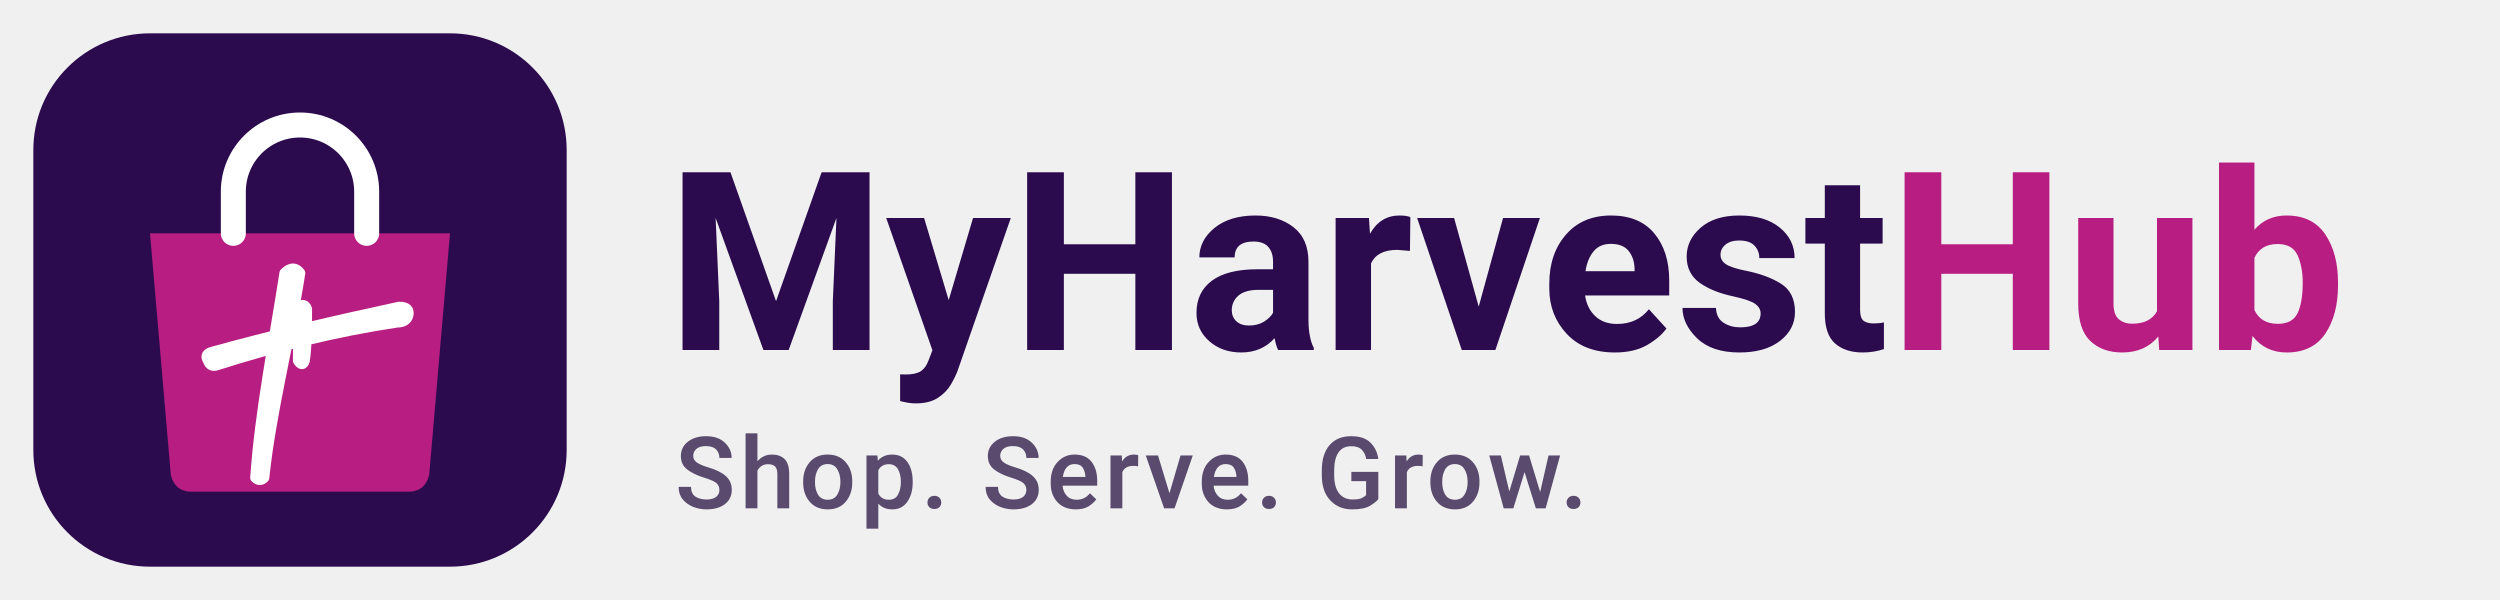
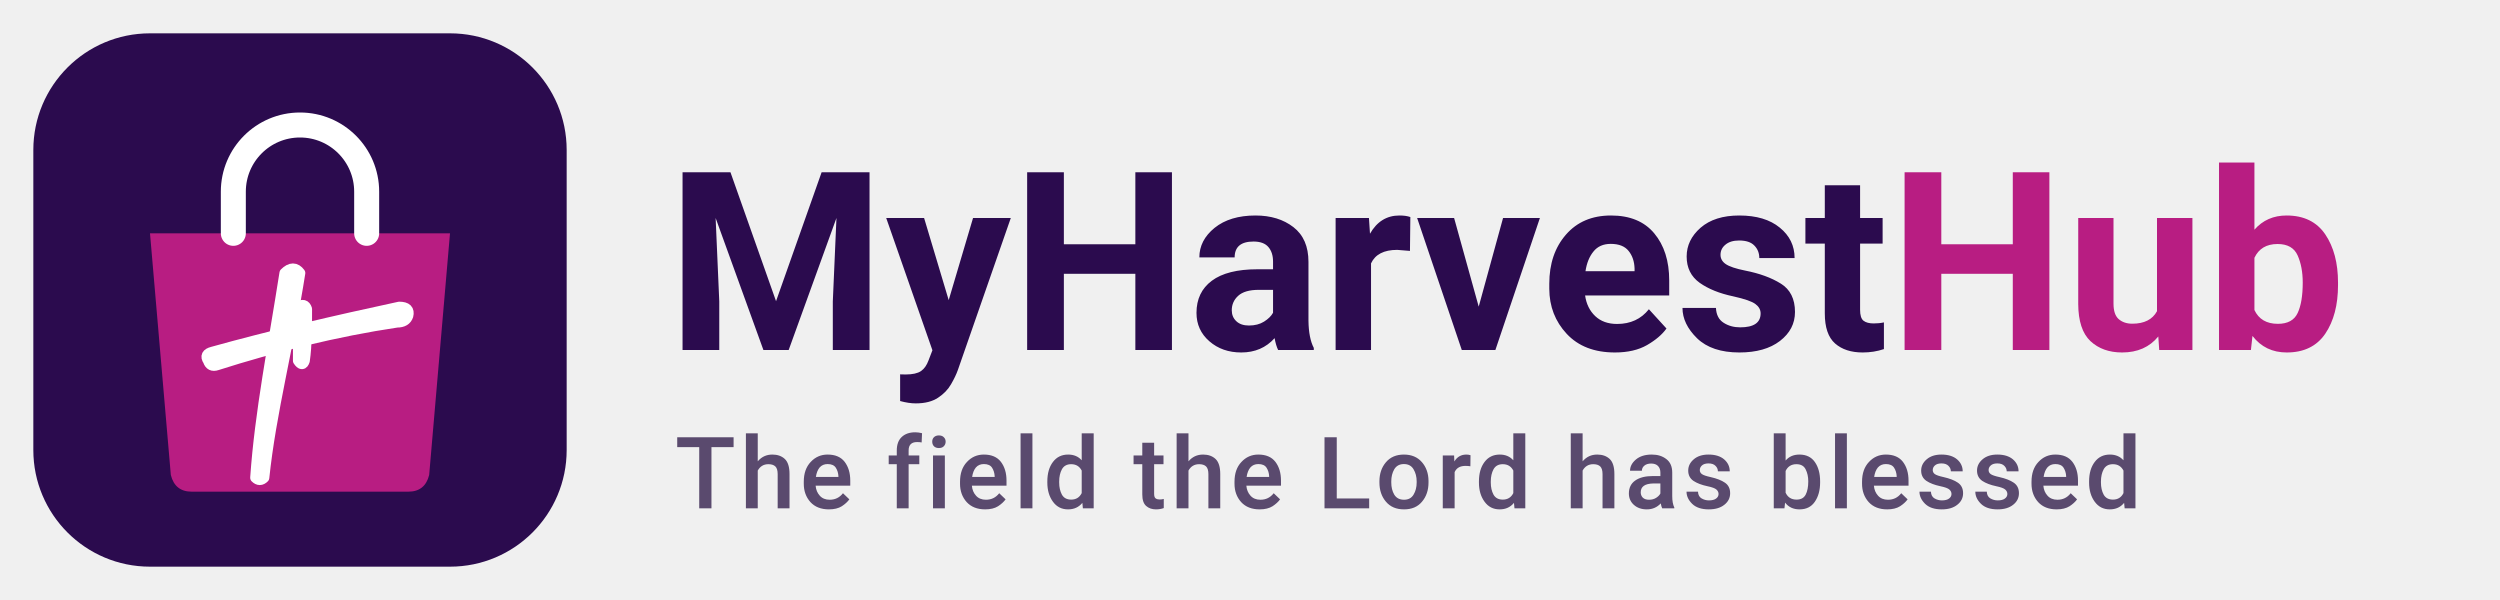
- <svg xmlns="http://www.w3.org/2000/svg" viewBox="0 0 300 72" role="img" aria-label="MyHarvestHub — Shop. Serve. Grow.">
+ <svg xmlns="http://www.w3.org/2000/svg" viewBox="0 0 300 72" role="img" aria-label="MyHarvestHub — The field the Lord has blessed">
  <g transform="translate(4 4)">
    <rect width="64" height="64" rx="14" fill="#2B0B4E" />
    <path d="M14 24 H50 L47.5 53 Q47 55 45 55 H19 Q17 55 16.5 53 Z" fill="#B81D82" />
    <path d="M24 24 V19 A8 8 0 0 1 40 19 V24" fill="none" stroke="#FFFFFF" stroke-width="3" stroke-linecap="round" />
    <g fill="#FFFFFF" stroke="#FFFFFF" stroke-width="4.5" stroke-linejoin="round" transform="translate(18.8 26.6) scale(0.27)">
      <path d="M42 8 Q46 4 49 8 C44 40 36 70 33 99 Q31 101 29 99 C31 70 37 40 42 8 Z" />
      <path d="M8 47 Q6 44 10 43 C35 36 65 29 93 23 Q98 23 97 27 Q96 30 92 30 C65 34 37 41 12 49 Q9 50 8 47 Z" />
      <path d="M48 23 Q51 21 52 24 C52 32 52 40 51 47 Q50 50 48 47 C48 40 48 32 48 23 Z" />
    </g>
  </g>
  <text x="80" y="42" font-family="'Geist','Segoe UI',Roboto,'Helvetica Neue',Arial,sans-serif" font-size="30" font-weight="700" fill="#2B0B4E">MyHarvest<tspan fill="#B81D82">Hub</tspan>
  </text>
-   <text x="81" y="61" font-family="'Geist','Segoe UI',Roboto,'Helvetica Neue',Arial,sans-serif" font-size="12" font-weight="500" letter-spacing="0.5" fill="#5A4A6E">Shop. Serve. Grow.</text>
+   <text x="81" y="61" font-family="'Geist','Segoe UI',Roboto,'Helvetica Neue',Arial,sans-serif" font-size="12" font-weight="500" letter-spacing="0.5" fill="#5A4A6E">The field the Lord has blessed</text>
</svg>
